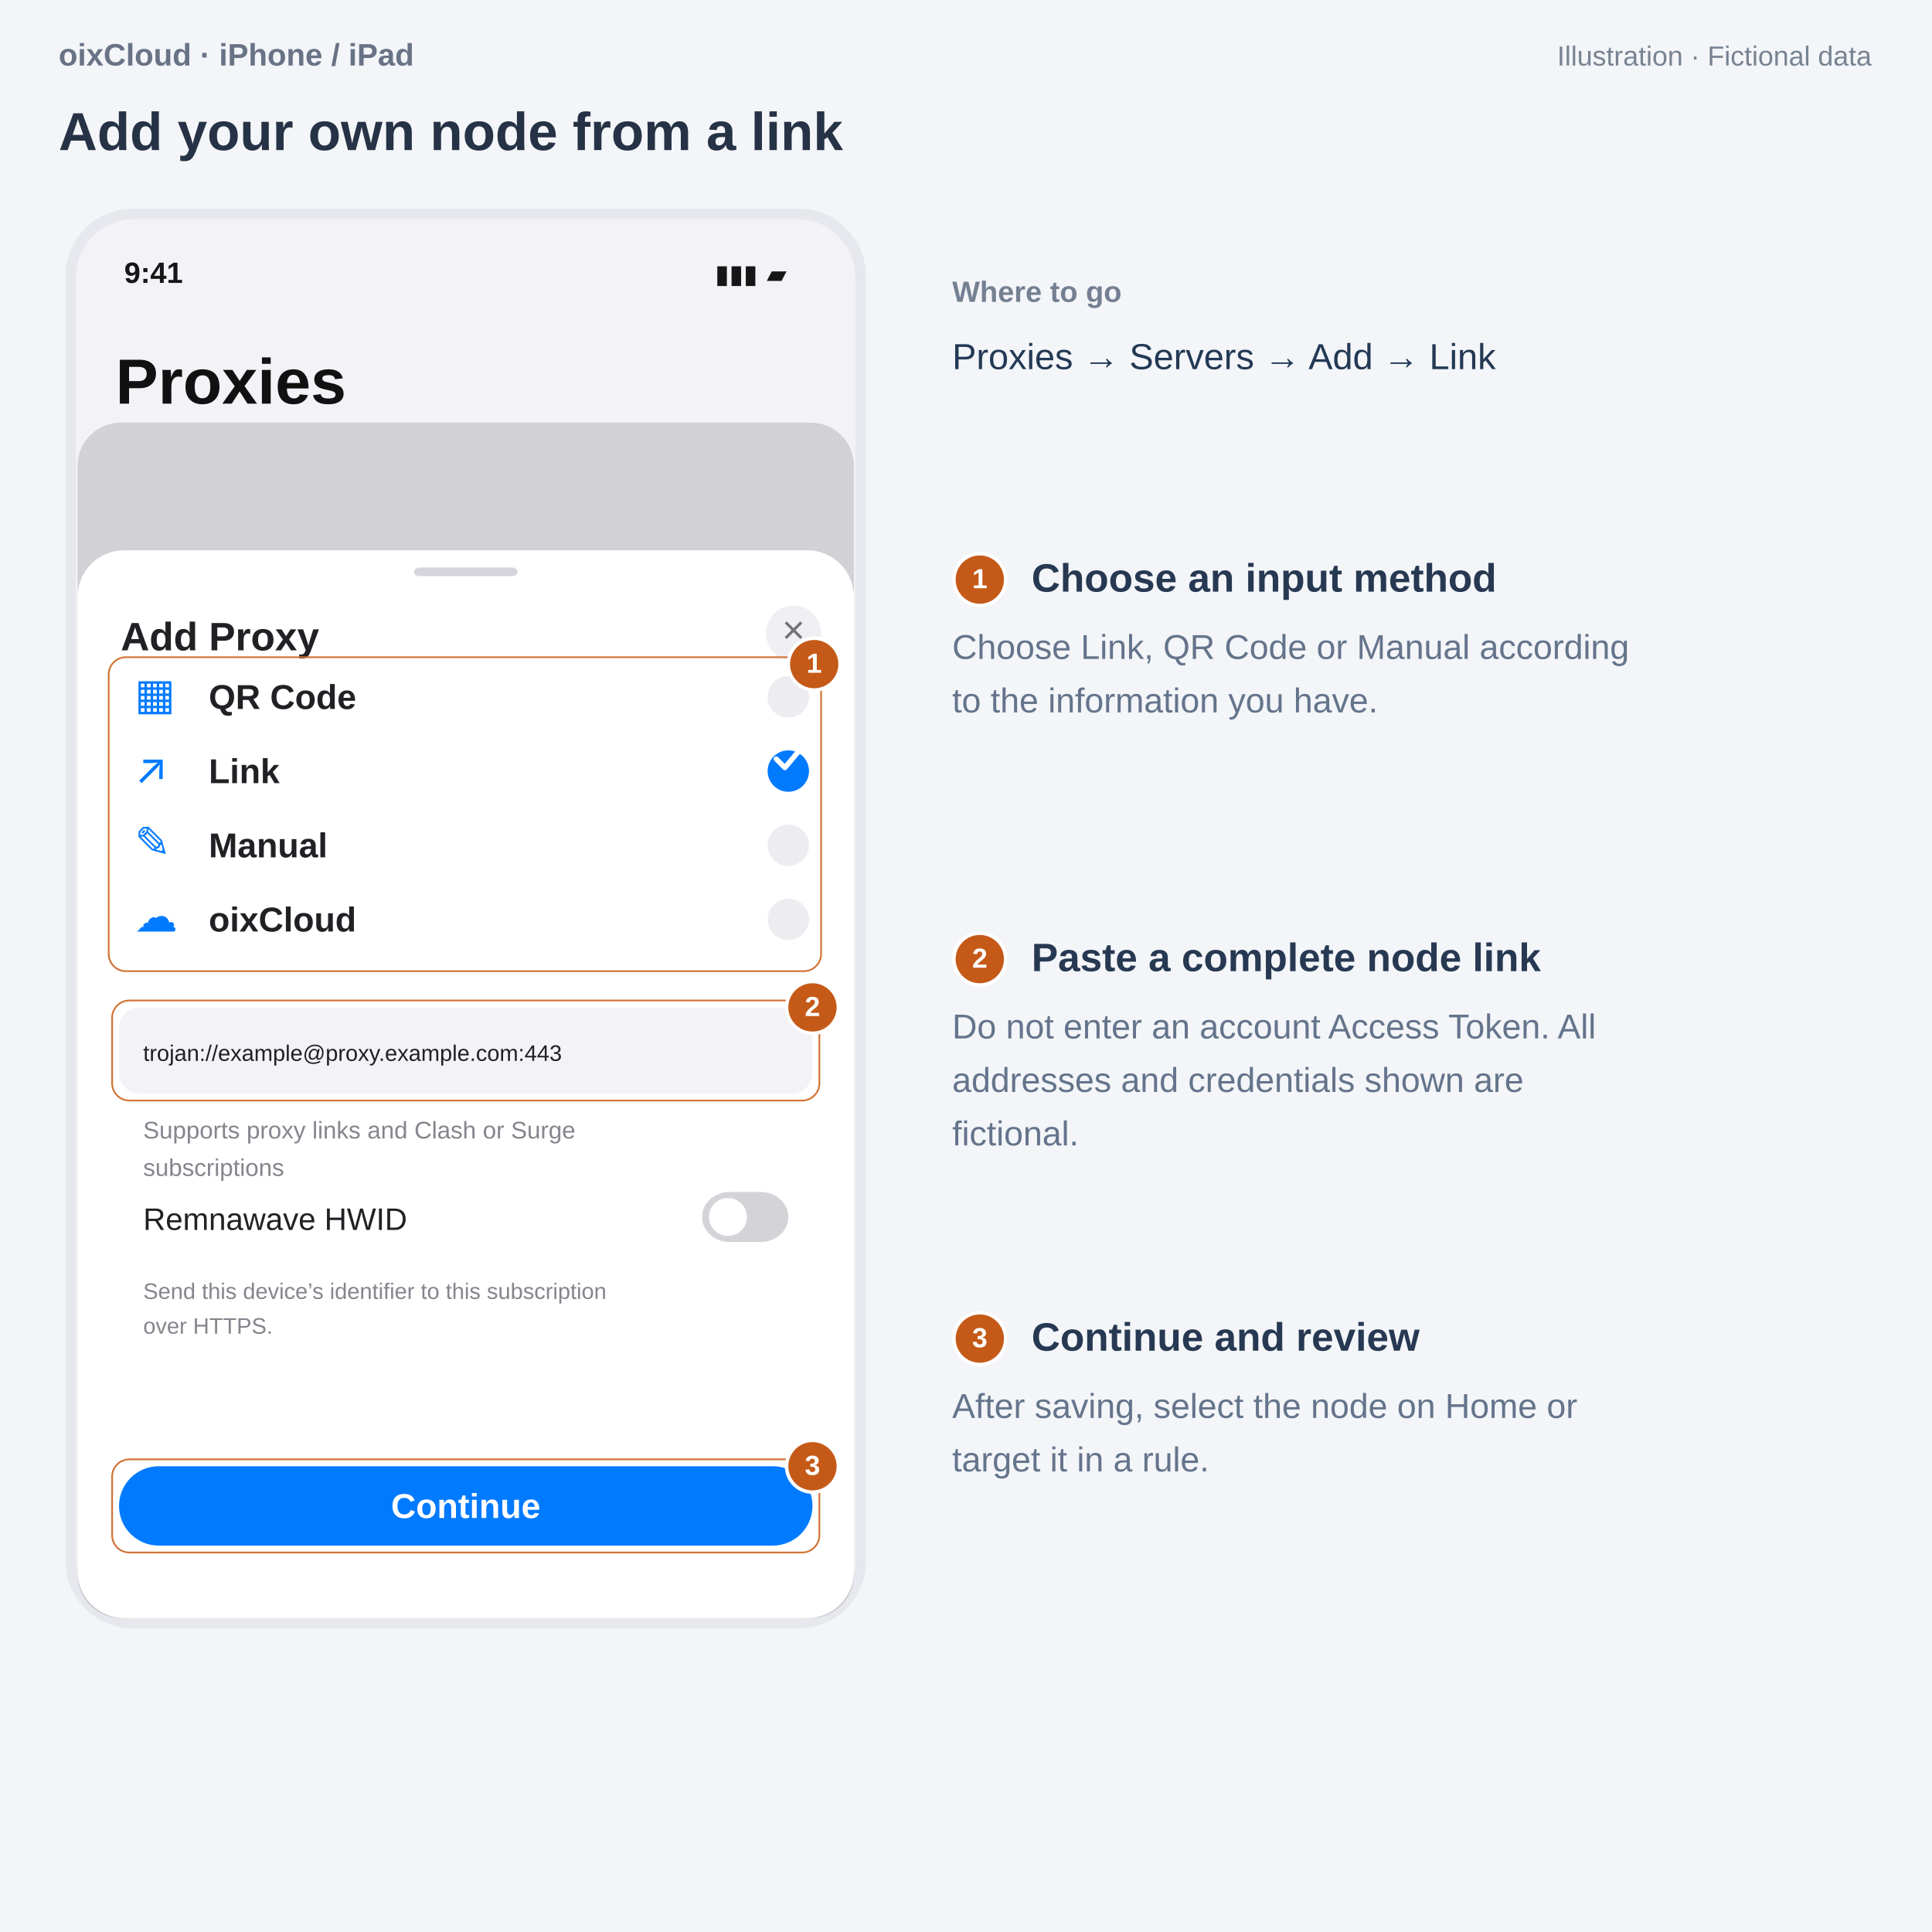
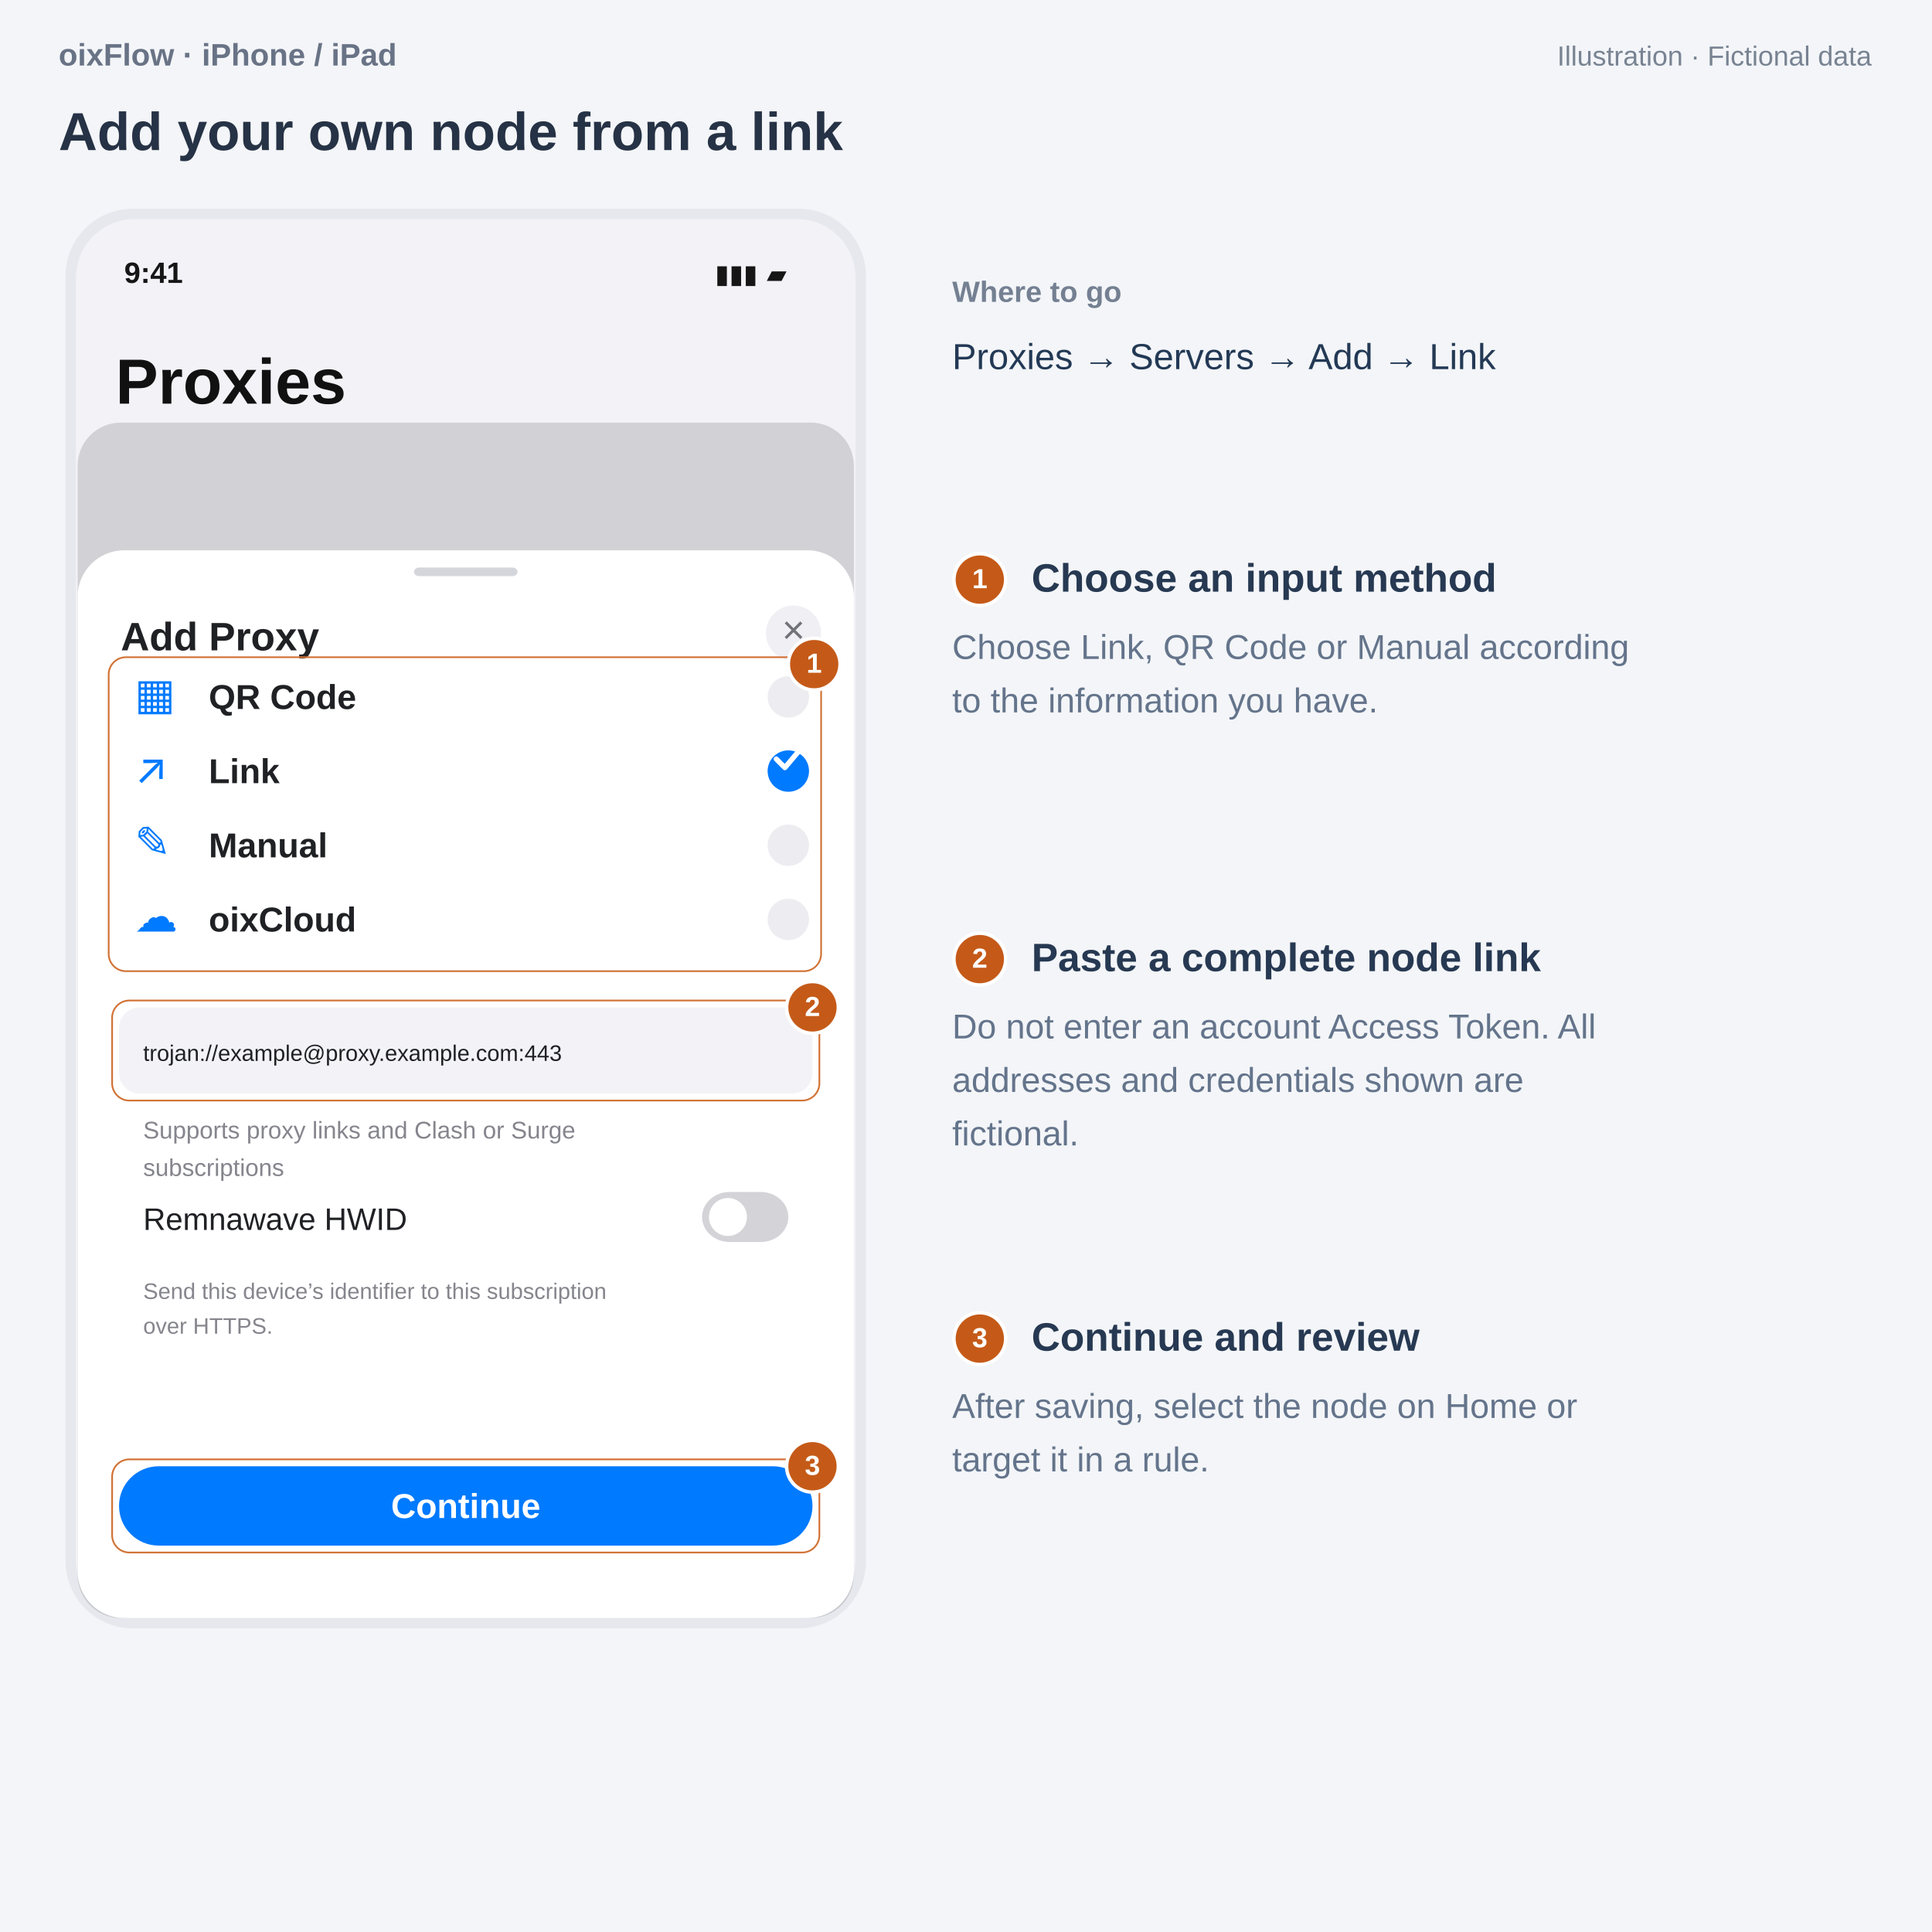
<svg xmlns="http://www.w3.org/2000/svg" width="1120" height="1120" viewBox="0 0 1120 1120" role="img" aria-labelledby="title desc">
  <g font-family="-apple-system,BlinkMacSystemFont,'PingFang SC','Segoe UI',Arial,sans-serif">
    <rect x="0" y="0" width="1120" height="1120" rx="0" fill="#f3f5f8" stroke="none" />
-     <text x="34" y="38" font-size="18" fill="#697386" font-weight="600" text-anchor="start">oixCloud · iPhone / iPad</text>
+     <text x="34" y="38" font-size="18" fill="#697386" font-weight="600" text-anchor="start">oixFlow · iPhone / iPad</text>
    <text x="1085" y="38" font-size="16" fill="#788392" font-weight="500" text-anchor="end">Illustration · Fictional data</text>
    <text x="34" y="87" font-size="31" fill="#263245" font-weight="700" text-anchor="start">Add your own node from a link</text>
    <rect x="38" y="121" width="464" height="823" rx="39" fill="#e6e8ed" stroke="none" />
    <rect x="44" y="127" width="452" height="811" rx="34" fill="#f2f2f7" stroke="none" />
    <text x="72" y="164" font-size="17" fill="#161617" font-weight="650" text-anchor="start">9:41</text>
    <text x="456" y="164" font-size="15" fill="#161617" font-weight="600" text-anchor="end">▮▮▮  ▰</text>
    <text x="67" y="234" font-size="37" fill="#111" font-weight="700" text-anchor="start">Proxies</text>
    <rect x="49" y="854" width="442" height="63" rx="27" fill="#fcfcfd" stroke="#e4e4e9" />
    <text x="93" y="880" font-size="23" fill="#8b8b93" font-weight="500" text-anchor="middle">⌂</text>
    <text x="93" y="900" font-size="12" fill="#8b8b93" font-weight="500" text-anchor="middle">Home</text>
    <text x="180" y="880" font-size="23" fill="#007aff" font-weight="500" text-anchor="middle">▤</text>
    <text x="180" y="900" font-size="12" fill="#007aff" font-weight="500" text-anchor="middle">Proxies</text>
    <text x="267" y="880" font-size="23" fill="#8b8b93" font-weight="500" text-anchor="middle">◴</text>
    <text x="267" y="900" font-size="12" fill="#8b8b93" font-weight="500" text-anchor="middle">Activity</text>
    <text x="354" y="880" font-size="23" fill="#8b8b93" font-weight="500" text-anchor="middle">☁</text>
    <text x="354" y="900" font-size="12" fill="#8b8b93" font-weight="500" text-anchor="middle">oixCloud</text>
    <text x="441" y="880" font-size="23" fill="#8b8b93" font-weight="500" text-anchor="middle">⚙</text>
    <text x="441" y="900" font-size="12" fill="#8b8b93" font-weight="500" text-anchor="middle">Settings</text>
    <rect x="210" y="924" width="120" height="5" rx="3" fill="#19191b" stroke="none" />
    <rect x="45" y="245" width="450" height="693" rx="25" fill="#00000022" stroke="none" />
    <rect x="45" y="319" width="450" height="619" rx="27" fill="#fff" stroke="none" />
    <rect x="240" y="329" width="60" height="5" rx="3" fill="#d5d5dc" stroke="none" />
    <text x="70" y="377" font-size="23" fill="#202124" font-weight="650" text-anchor="start">Add Proxy</text>
    <circle cx="460" cy="367" r="16" fill="#f0f0f4" stroke="none" stroke-width="1" />
    <text x="460" y="373" font-size="23" fill="#727279" font-weight="500" text-anchor="middle">×</text>
    <text x="78" y="411" font-size="25" fill="#007aff" font-weight="400" text-anchor="start">▦</text>
    <text x="121" y="411" font-size="20" fill="#202124" font-weight="600" text-anchor="start">QR Code</text>
    <circle cx="457" cy="404" r="12" fill="#ededf1" stroke="none" stroke-width="1" />
    <text x="78" y="454" font-size="25" fill="#007aff" font-weight="400" text-anchor="start">↗</text>
    <text x="121" y="454" font-size="20" fill="#202124" font-weight="600" text-anchor="start">Link</text>
    <circle cx="457" cy="447" r="12" fill="#007aff" stroke="none" stroke-width="1" />
    <path d="M450 440l5 5 11-13" fill="none" stroke="#fff" stroke-width="3" stroke-linecap="round" stroke-linejoin="round" />
    <text x="78" y="497" font-size="25" fill="#007aff" font-weight="400" text-anchor="start">✎</text>
    <text x="121" y="497" font-size="20" fill="#202124" font-weight="600" text-anchor="start">Manual</text>
    <circle cx="457" cy="490" r="12" fill="#ededf1" stroke="none" stroke-width="1" />
    <text x="78" y="540" font-size="25" fill="#007aff" font-weight="400" text-anchor="start">☁</text>
    <text x="121" y="540" font-size="20" fill="#202124" font-weight="600" text-anchor="start">oixCloud</text>
    <circle cx="457" cy="533" r="12" fill="#ededf1" stroke="none" stroke-width="1" />
    <rect x="63" y="381" width="413" height="182" rx="10" fill="none" stroke="#d27336" />
    <circle cx="472" cy="385" r="15" fill="#c55a18" stroke="#fff" stroke-width="2" />
    <text x="472" y="390" font-size="16" fill="#fff" font-weight="700" text-anchor="middle">1</text>
    <rect x="69" y="584" width="402" height="50" rx="12" fill="#f3f3f7" stroke="none" />
    <text x="83" y="615" font-size="13" fill="#202124" font-weight="400" text-anchor="start">trojan://example@proxy.example.com:443</text>
    <rect x="65" y="580" width="410" height="58" rx="10" fill="none" stroke="#d27336" />
    <circle cx="471" cy="584" r="15" fill="#c55a18" stroke="#fff" stroke-width="2" />
    <text x="471" y="589" font-size="16" fill="#fff" font-weight="700" text-anchor="middle">2</text>
    <text x="83" y="660" font-size="14" fill="#85858d" font-weight="400" text-anchor="start">Supports proxy links and Clash or Surge</text>
    <text x="83" y="681.7" font-size="14" fill="#85858d" font-weight="400" text-anchor="start">subscriptions</text>
    <text x="83" y="713" font-size="18" fill="#202124" font-weight="400" text-anchor="start">Remnawave HWID</text>
    <rect x="407" y="691" width="50" height="29" rx="16" fill="#d3d3d8" stroke="none" />
    <circle cx="422" cy="705.5" r="11" fill="#fff" stroke="none" stroke-width="1" />
    <text x="83" y="753" font-size="13" fill="#85858d" font-weight="400" text-anchor="start">Send this device’s identifier to this subscription</text>
    <text x="83" y="773.15" font-size="13" fill="#85858d" font-weight="400" text-anchor="start">over HTTPS.</text>
    <rect x="69" y="850" width="402" height="46" rx="23" fill="#007aff" stroke="none" />
    <text x="270" y="880" font-size="20" fill="#fff" font-weight="650" text-anchor="middle">Continue</text>
    <rect x="65" y="846" width="410" height="54" rx="10" fill="none" stroke="#d27336" />
    <circle cx="471" cy="850" r="15" fill="#c55a18" stroke="#fff" stroke-width="2" />
    <text x="471" y="855" font-size="16" fill="#fff" font-weight="700" text-anchor="middle">3</text>
    <text x="552" y="175" font-size="17" fill="#748092" font-weight="600" text-anchor="start">Where to go</text>
    <text x="552" y="214" font-size="21" fill="#233955" font-weight="400" text-anchor="start">Proxies → Servers → Add → Link</text>
    <circle cx="568" cy="336" r="15" fill="#c55a18" stroke="#fff" stroke-width="2" />
    <text x="568" y="341" font-size="16" fill="#fff" font-weight="700" text-anchor="middle">1</text>
    <text x="598" y="343" font-size="23" fill="#273952" font-weight="600" text-anchor="start">Choose an input method</text>
    <text x="552" y="382" font-size="20" fill="#64748b" font-weight="400" text-anchor="start">Choose Link, QR Code or Manual according</text>
    <text x="552" y="413" font-size="20" fill="#64748b" font-weight="400" text-anchor="start">to the information you have.</text>
    <circle cx="568" cy="556" r="15" fill="#c55a18" stroke="#fff" stroke-width="2" />
    <text x="568" y="561" font-size="16" fill="#fff" font-weight="700" text-anchor="middle">2</text>
    <text x="598" y="563" font-size="23" fill="#273952" font-weight="600" text-anchor="start">Paste a complete node link</text>
    <text x="552" y="602" font-size="20" fill="#64748b" font-weight="400" text-anchor="start">Do not enter an account Access Token. All</text>
    <text x="552" y="633" font-size="20" fill="#64748b" font-weight="400" text-anchor="start">addresses and credentials shown are</text>
    <text x="552" y="664" font-size="20" fill="#64748b" font-weight="400" text-anchor="start">fictional.</text>
    <circle cx="568" cy="776" r="15" fill="#c55a18" stroke="#fff" stroke-width="2" />
    <text x="568" y="781" font-size="16" fill="#fff" font-weight="700" text-anchor="middle">3</text>
    <text x="598" y="783" font-size="23" fill="#273952" font-weight="600" text-anchor="start">Continue and review</text>
    <text x="552" y="822" font-size="20" fill="#64748b" font-weight="400" text-anchor="start">After saving, select the node on Home or</text>
    <text x="552" y="853" font-size="20" fill="#64748b" font-weight="400" text-anchor="start">target it in a rule.</text>
  </g>
</svg>
